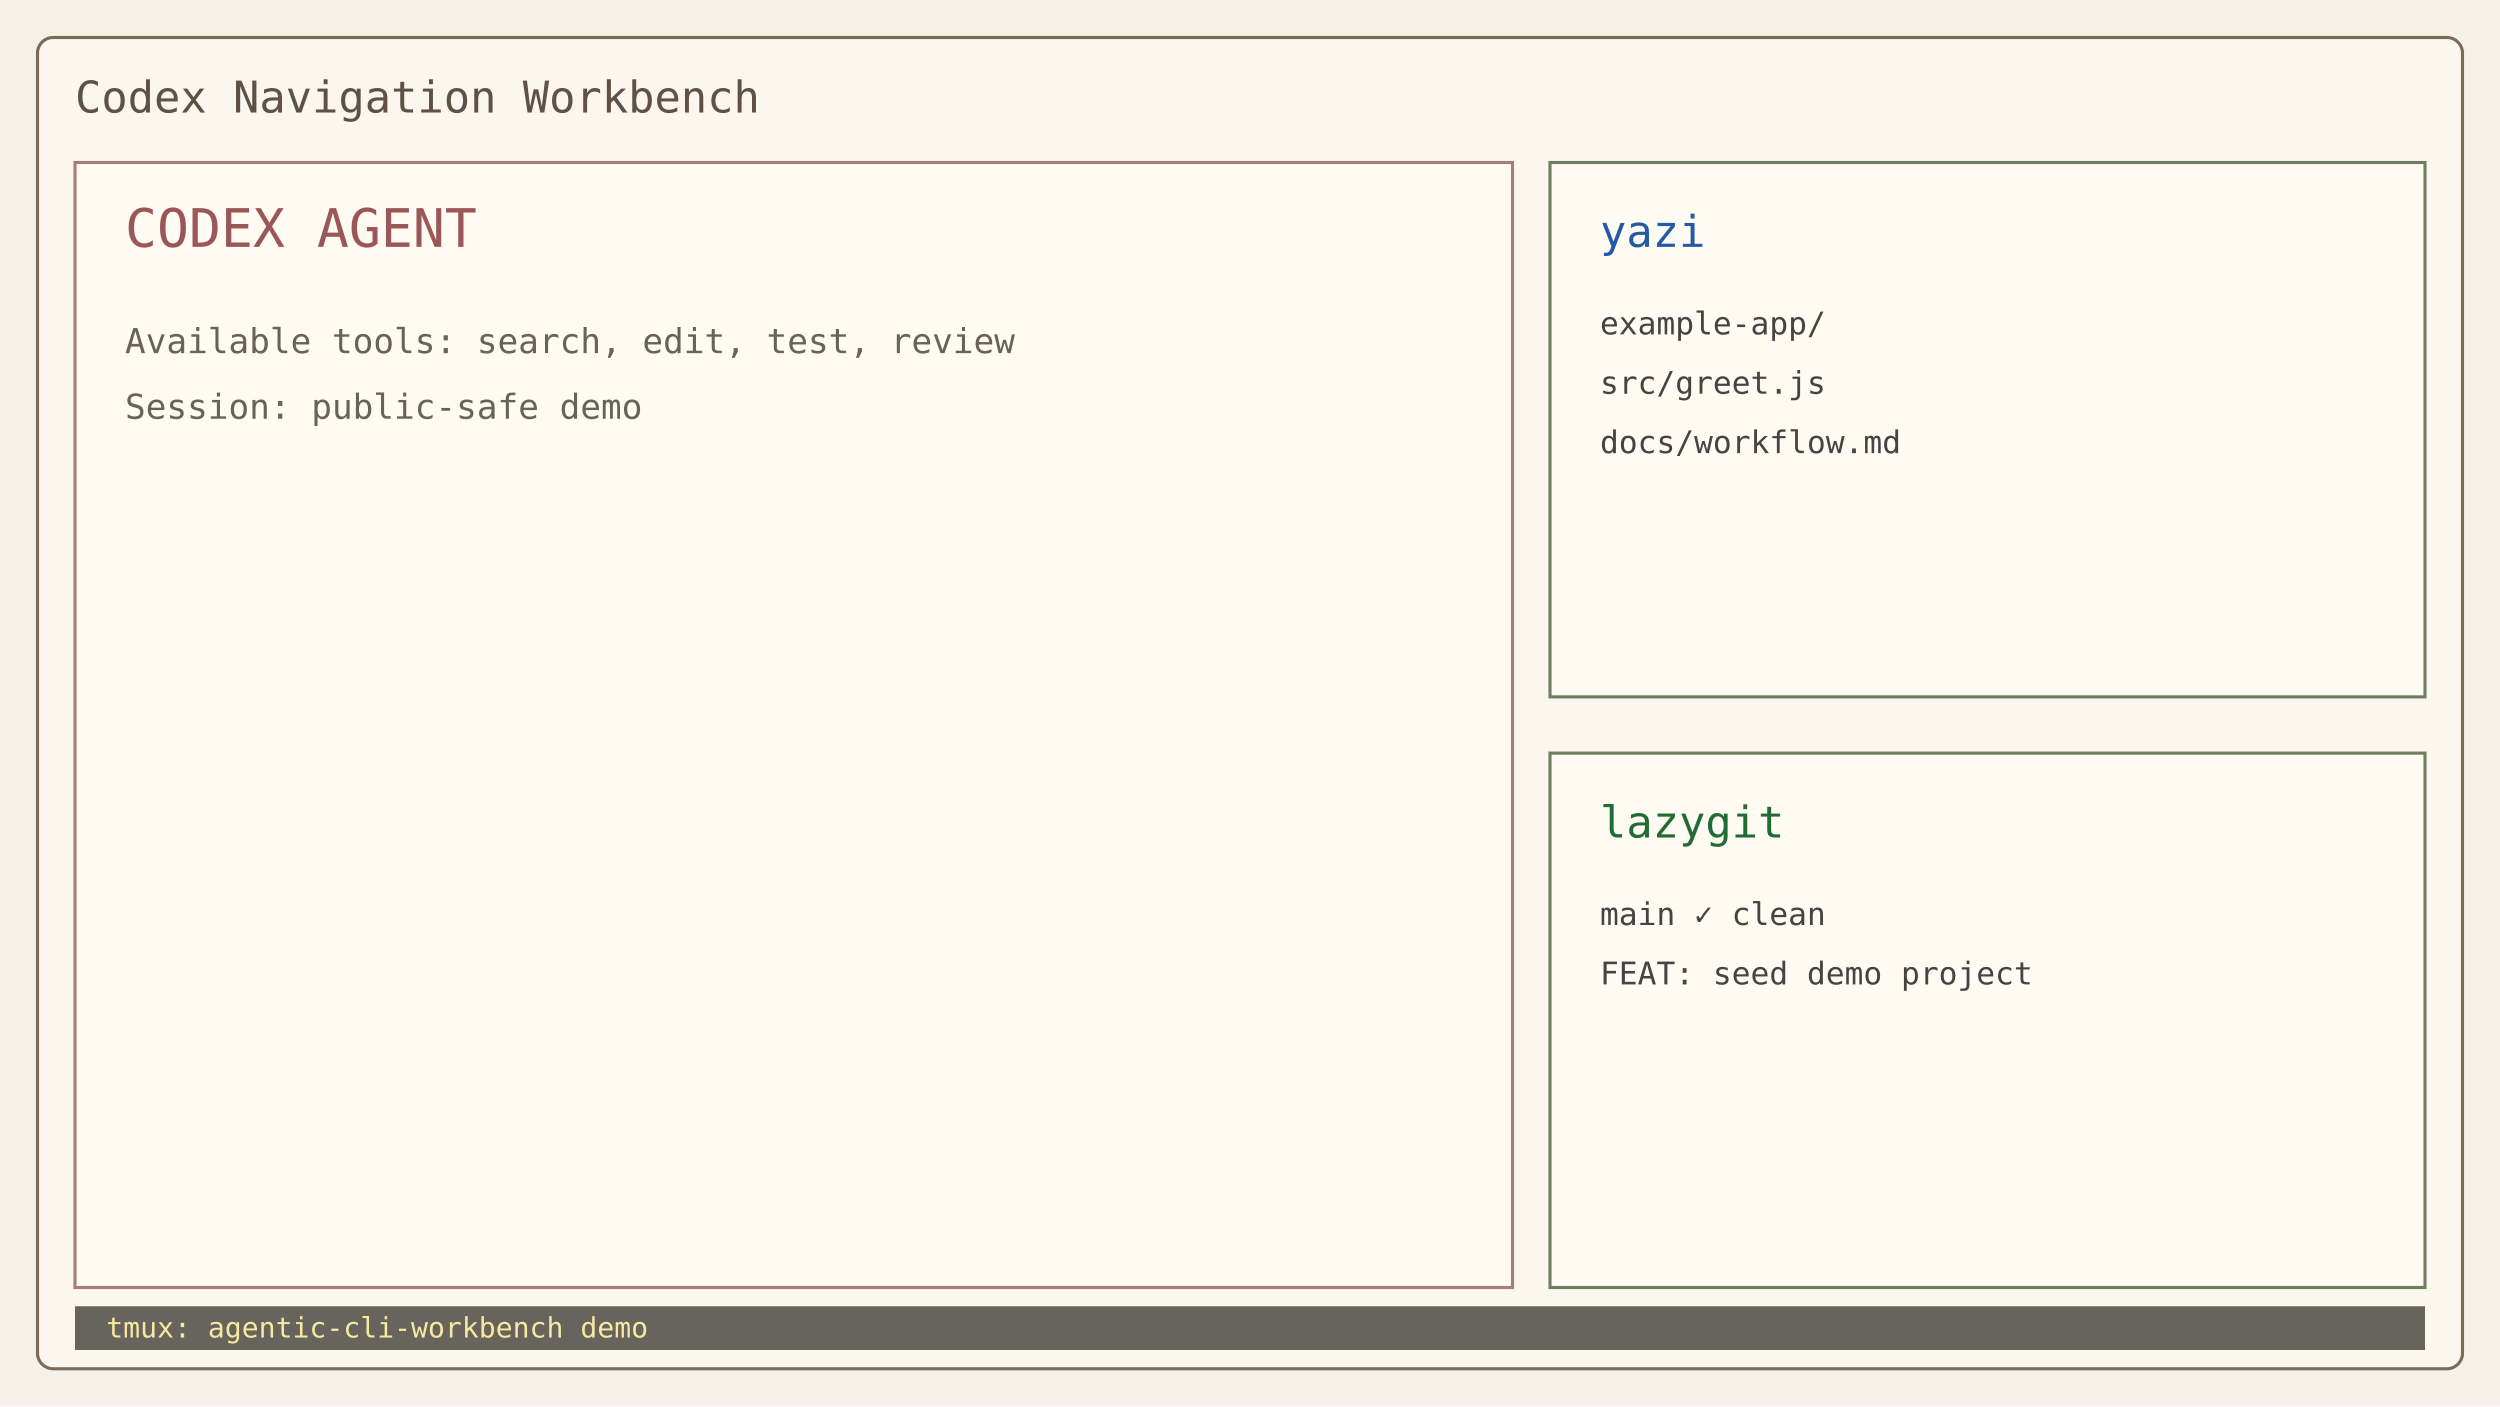
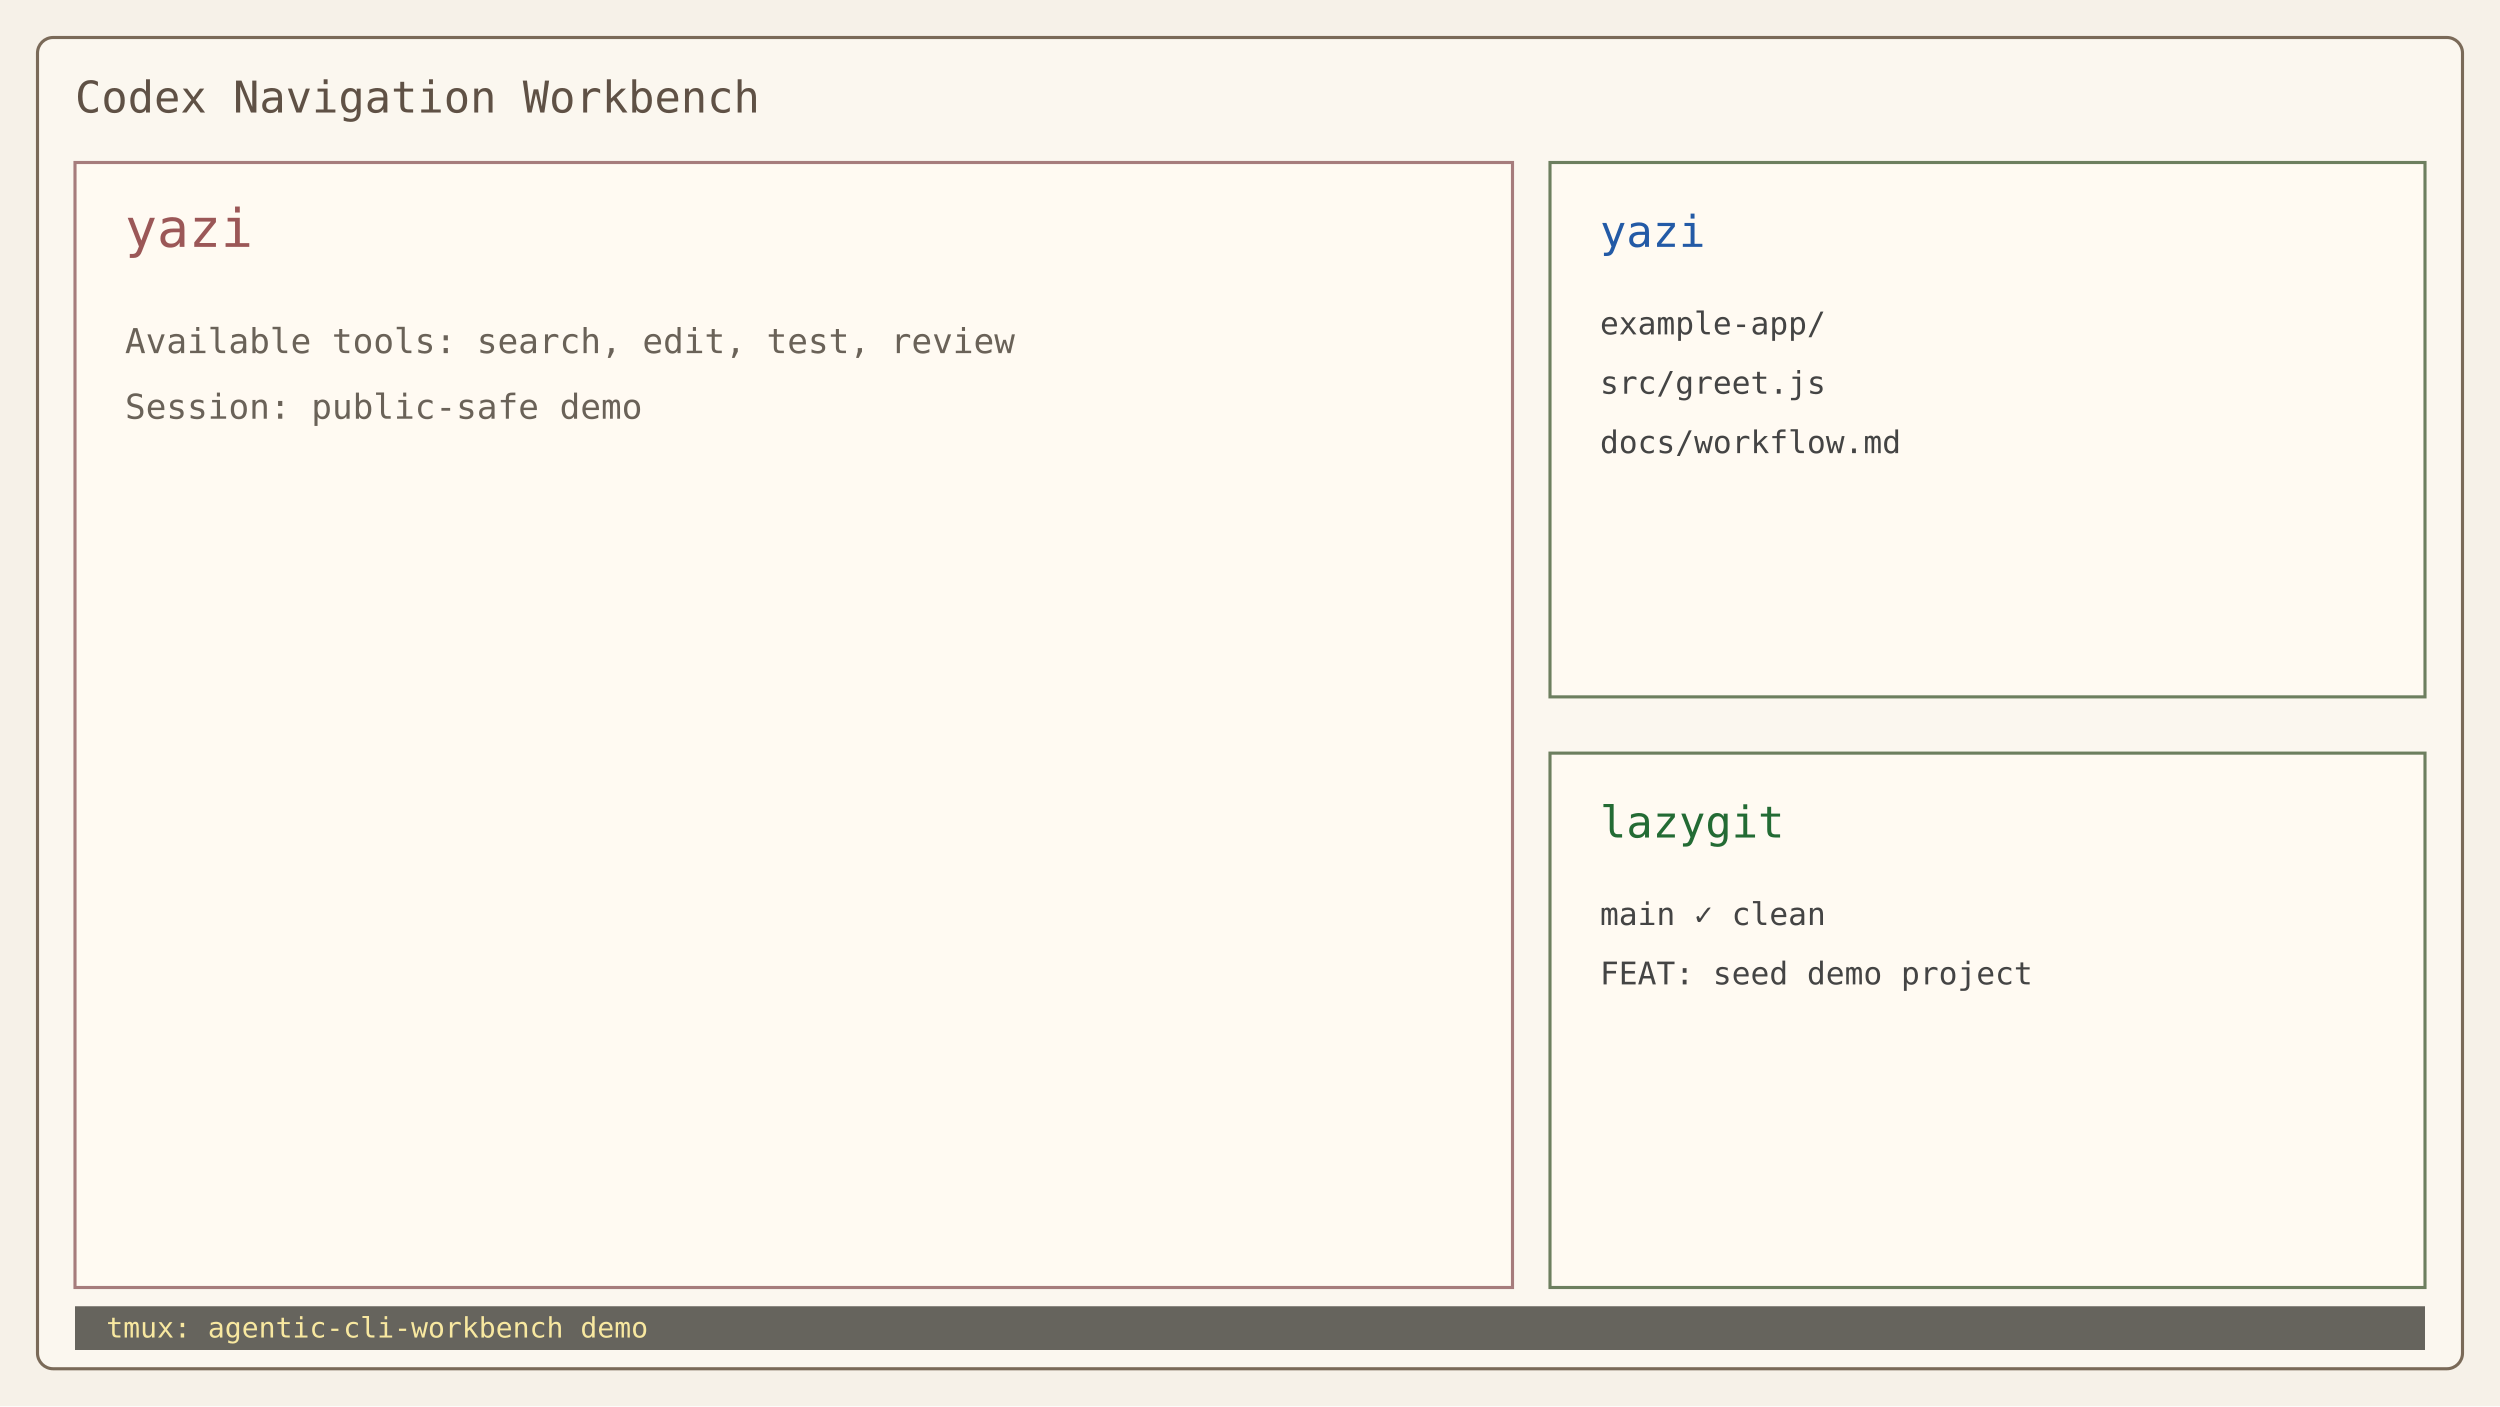
<svg xmlns="http://www.w3.org/2000/svg" width="1600" height="900" viewBox="0 0 1600 900" role="img" aria-label="Codex Navigation Workbench">
  <rect width="1600" height="900" fill="#f6f1e8" />
  <rect x="24" y="24" width="1552" height="852" rx="10" fill="#fbf7ef" stroke="#7a6a58" stroke-width="2" />
  <text x="48" y="72" font-family="Iosevka, Menlo, monospace" font-size="28" fill="#5f5145">Codex Navigation Workbench</text>
  <rect x="48" y="104" width="920" height="720" fill="#fffaf2" stroke="#a67c7c" stroke-width="2" />
  <rect x="992" y="104" width="560" height="342" fill="#fffaf2" stroke="#6d7f5f" stroke-width="2" />
  <rect x="992" y="482" width="560" height="342" fill="#fffaf2" stroke="#6d7f5f" stroke-width="2" />
-   <text x="80" y="158" font-family="Iosevka, Menlo, monospace" font-size="34" fill="#9b5757">CODEX AGENT</text>
+   <text x="80" y="158" font-family="Iosevka, Menlo, monospace" font-size="34" fill="#9b5757">yazi</text>
  <text x="1024" y="158" font-family="Iosevka, Menlo, monospace" font-size="28" fill="#235aa6">yazi</text>
  <text x="1024" y="536" font-family="Iosevka, Menlo, monospace" font-size="28" fill="#236b34">lazygit</text>
  <text x="80" y="226" font-family="Iosevka, Menlo, monospace" font-size="22" fill="#6a6258">Available tools: search, edit, test, review</text>
  <text x="80" y="268" font-family="Iosevka, Menlo, monospace" font-size="22" fill="#6a6258">Session: public-safe demo</text>
  <text x="1024" y="214" font-family="Iosevka, Menlo, monospace" font-size="20" fill="#444">example-app/</text>
  <text x="1024" y="252" font-family="Iosevka, Menlo, monospace" font-size="20" fill="#444">  src/greet.js</text>
  <text x="1024" y="290" font-family="Iosevka, Menlo, monospace" font-size="20" fill="#444">  docs/workflow.md</text>
  <text x="1024" y="592" font-family="Iosevka, Menlo, monospace" font-size="20" fill="#444">main ✓ clean</text>
  <text x="1024" y="630" font-family="Iosevka, Menlo, monospace" font-size="20" fill="#444">FEAT: seed demo project</text>
  <rect x="48" y="836" width="1504" height="28" fill="#66645d" />
  <text x="68" y="856" font-family="Iosevka, Menlo, monospace" font-size="18" fill="#f8e8a0">tmux: agentic-cli-workbench demo</text>
</svg>
